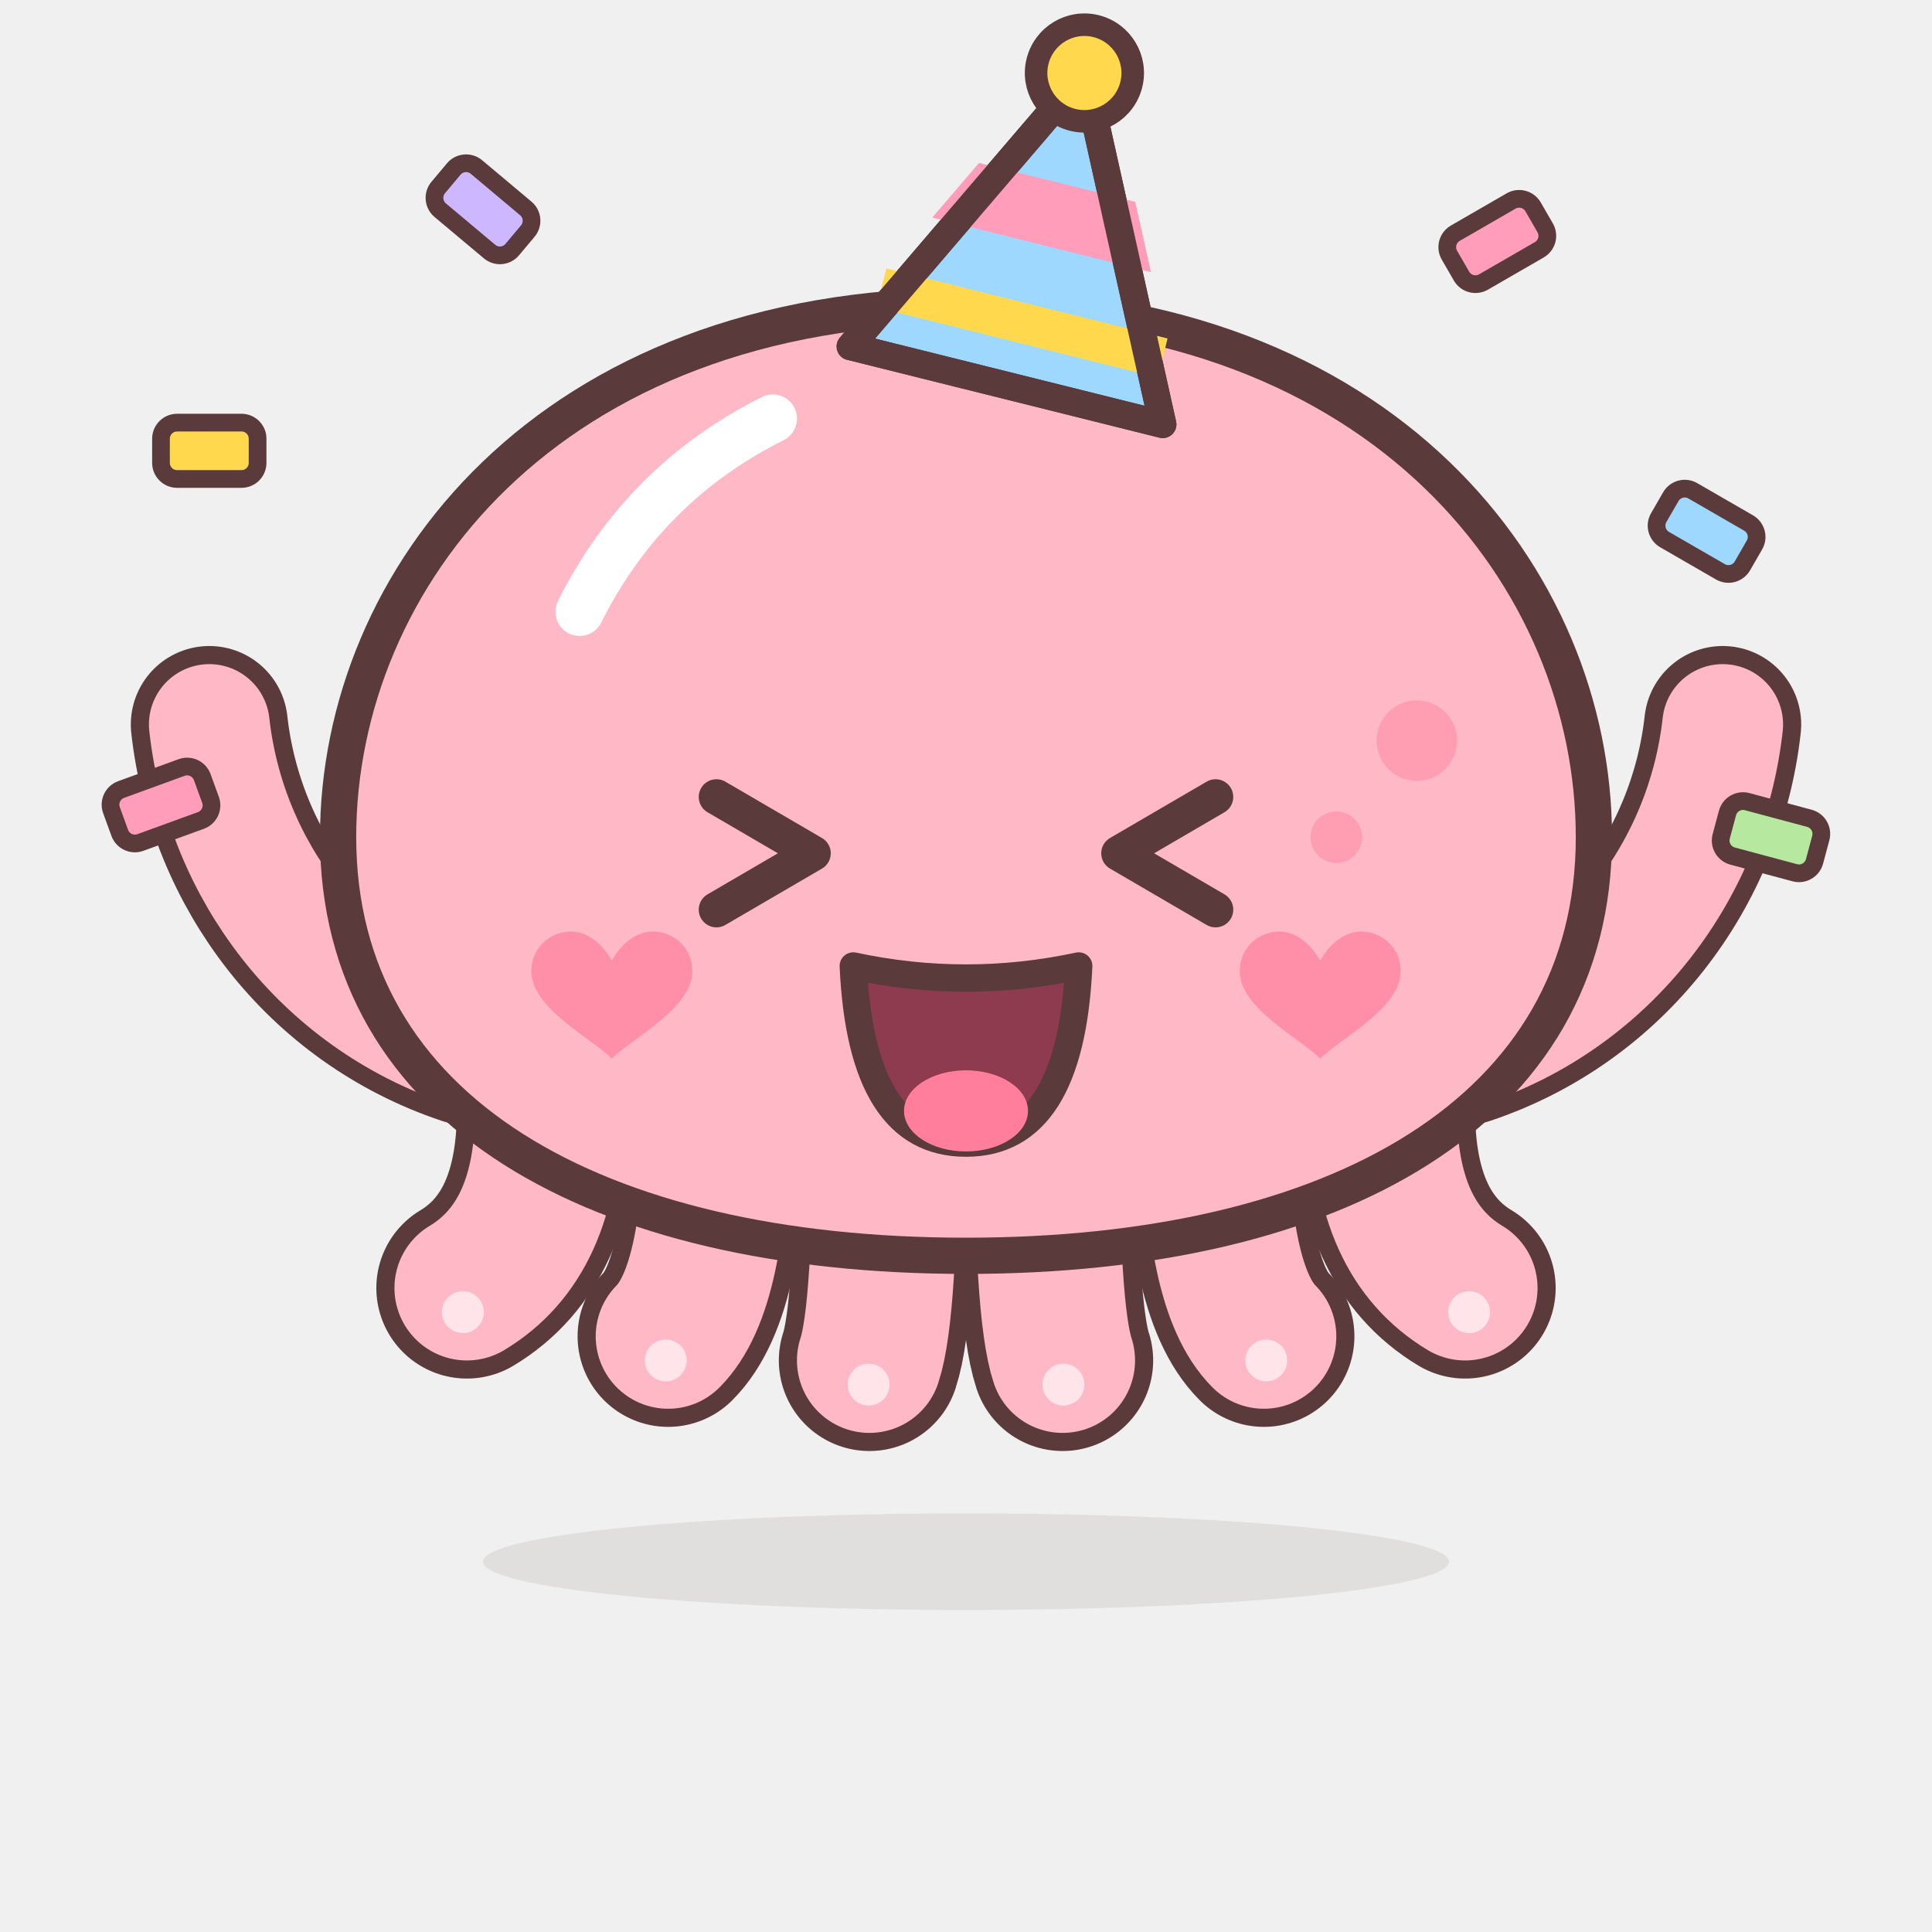
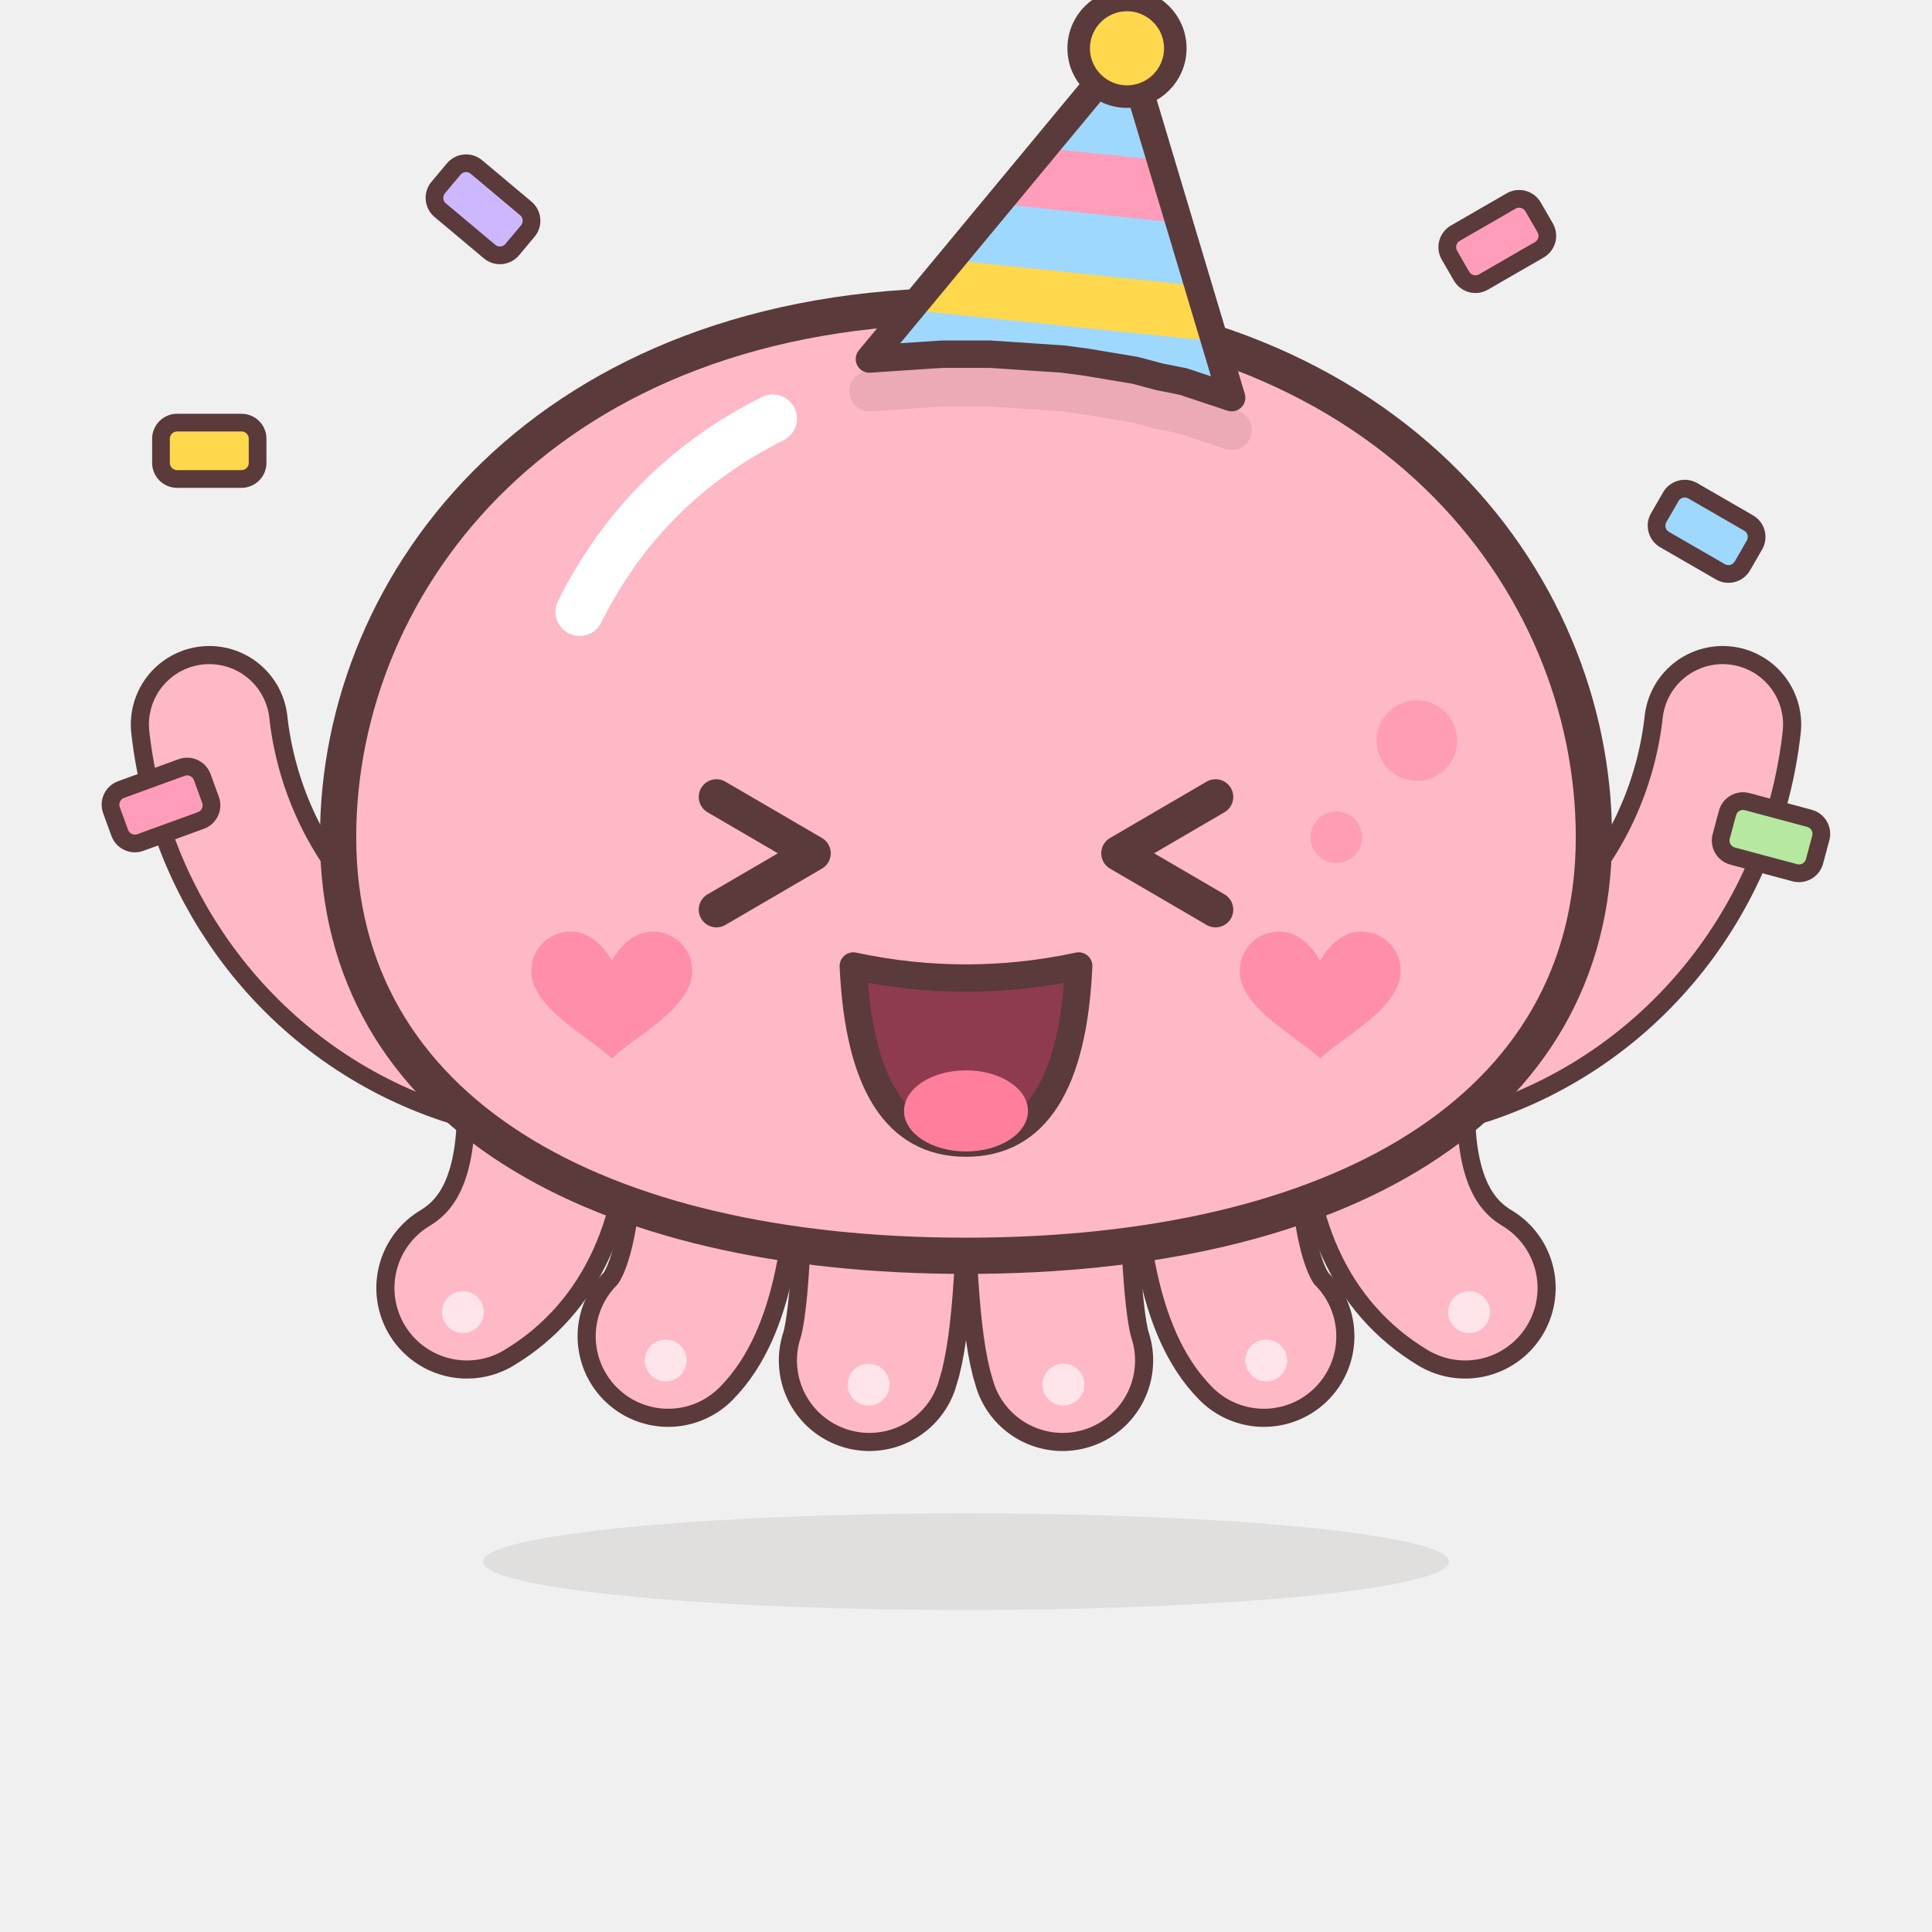
<svg xmlns="http://www.w3.org/2000/svg" viewBox="0 0 240 240" width="240" height="240">
  <ellipse cx="120" cy="194" rx="60" ry="6" fill="#5A3A3A" opacity="0.10" />
  <g fill="none" stroke-linecap="round" stroke-linejoin="round">
    <g stroke="#5A3A3A" stroke-width="22.5">
      <path d="M68 138 Q 68 154, 58 160" />
      <path d="M89 138 Q 89 160, 83 166" />
      <path d="M110 138 Q 110 163, 108 169" />
      <path d="M130 138 Q 130 163, 132 169" />
      <path d="M151 138 Q 151 160, 157 166" />
      <path d="M172 138 Q 172 154, 182 160" />
    </g>
    <g stroke="#FFB8C6" stroke-width="18">
      <path d="M68 138 Q 68 154, 58 160" />
      <path d="M89 138 Q 89 160, 83 166" />
      <path d="M110 138 Q 110 163, 108 169" />
      <path d="M130 138 Q 130 163, 132 169" />
      <path d="M151 138 Q 151 160, 157 166" />
      <path d="M172 138 Q 172 154, 182 160" />
    </g>
  </g>
  <g fill="none" stroke-linecap="round" stroke-linejoin="round">
    <g stroke="#5A3A3A" stroke-width="19.5">
      <path d="M58 130 C 40 124, 28 108, 26 90" />
      <path d="M182 130 C 200 124, 212 108, 214 90" />
    </g>
    <g stroke="#FFB8C6" stroke-width="15">
      <path d="M58 130 C 40 124, 28 108, 26 90" />
      <path d="M182 130 C 200 124, 212 108, 214 90" />
    </g>
  </g>
  <g fill="#FFE4EA">
    <circle cx="57.5" cy="163" r="2.6" />
    <circle cx="82.7" cy="169" r="2.6" />
    <circle cx="107.9" cy="172" r="2.6" />
    <circle cx="132.1" cy="172" r="2.6" />
    <circle cx="157.3" cy="169" r="2.6" />
    <circle cx="182.5" cy="163" r="2.6" />
  </g>
  <path d="M120 38 C 172 38, 198 72, 198 104 C 198 138, 166 156, 120 156 C 74 156, 42 138, 42 104 C 42 72, 68 38, 120 38 Z" fill="#FFB8C6" stroke="#5A3A3A" stroke-width="4.5" />
  <g fill="#FF9DB2">
    <circle cx="176" cy="92" r="5" />
    <circle cx="166" cy="104" r="3.2" />
  </g>
  <path d="M72 76 Q 80 60, 96 52" fill="none" stroke="#FFFFFF" stroke-width="6" stroke-linecap="round" />
-   <g transform="rotate(14 126 44)">
-     <path d="M106 48 L 126 8 L 146 48 Z" fill="#9FD8FF" stroke="#5A3A3A" stroke-width="3.4" stroke-linejoin="round" />
-     <path d="M112 30 L 140 30 L 136 22 L 116 22 Z" fill="#FF9DBA" />
-     <path d="M108 40 L 144 40" stroke="#FFD84D" stroke-width="5" />
-     <path d="M106 48 L 126 8 L 146 48 Z" fill="none" stroke="#5A3A3A" stroke-width="3.4" stroke-linejoin="round" />
-     <circle cx="126" cy="8" r="6" fill="#FFD84D" stroke="#5A3A3A" stroke-width="2.8" />
-   </g>
+   <path d="M108 48.6 L 111 48.4 L 114 48.2 L 117 48.0 L 120 48.0 L 123 48.0 L 126 48.2 L 129 48.4 L 132 48.6 L 135 49.0 L 138 49.5 L 141 50.0 L 144 50.8 L 147 51.4 L 150 52.4 L 153 53.4" stroke="#5A3A3A" stroke-width="5" fill="none" stroke-linecap="round" opacity="0.12" />
+   <path d="M140 6 L 153 49.4 L 153 49.4 L 150 48.4 L 147 47.4 L 144 46.8 L 141 46.0 L 138 45.5 L 135 45.0 L 132 44.6 L 129 44.4 L 126 44.2 L 123 44.0 L 120 44.0 L 117 44.0 L 114 44.2 L 111 44.4 L 108 44.6 Z" fill="#9FD8FF" />
+   <path d="M129.8 18.4 L 144.2 19.9 L 146.5 27.7 L 124.0 25.3 Z" fill="#FF9DBA" />
+   <path d="M118.2 32.3 L 148.8 35.5 L 150.9 42.4 L 113.1 38.5 Z" fill="#FFD84D" />
+   <path d="M140 6 L 153 49.4 L 153 49.4 L 150 48.4 L 147 47.4 L 144 46.8 L 141 46.0 L 138 45.5 L 135 45.0 L 132 44.6 L 129 44.4 L 126 44.2 L 123 44.0 L 120 44.0 L 117 44.0 L 114 44.2 L 111 44.4 L 108 44.6 Z" fill="none" stroke="#5A3A3A" stroke-width="3.4" stroke-linejoin="round" />
+   <circle cx="140" cy="6" r="6" fill="#FFD84D" stroke="#5A3A3A" stroke-width="2.8" />
  <path transform="translate(76 124) scale(0.833)" d="M0 9 C -3 6, -12 1.5, -12 -4 C -12 -8.5, -7.5 -11, -4 -9.5 C -2 -8.6, -0.8 -7, 0 -5.6 C 0.8 -7, 2 -8.6, 4 -9.5 C 7.5 -11, 12 -8.5, 12 -4 C 12 1.5, 3 6, 0 9 Z" fill="#FF8FA8" />
  <path transform="translate(164 124) scale(0.833)" d="M0 9 C -3 6, -12 1.5, -12 -4 C -12 -8.5, -7.5 -11, -4 -9.5 C -2 -8.6, -0.8 -7, 0 -5.6 C 0.8 -7, 2 -8.6, 4 -9.5 C 7.5 -11, 12 -8.5, 12 -4 C 12 1.5, 3 6, 0 9 Z" fill="#FF8FA8" />
  <path d="M89 99 L 101 106 L 89 113" fill="none" stroke="#5A3A3A" stroke-width="4.4" stroke-linecap="round" stroke-linejoin="round" />
  <path d="M151 99 L 139 106 L 151 113" fill="none" stroke="#5A3A3A" stroke-width="4.4" stroke-linecap="round" stroke-linejoin="round" />
  <path d="M106 120 Q 120 123, 134 120 Q 133 142, 120 142 Q 107 142, 106 120 Z" fill="#8E3B4F" stroke="#5A3A3A" stroke-width="3.4" stroke-linejoin="round" />
  <ellipse cx="120" cy="138" rx="7.7" ry="5.04" fill="#FF7E9B" />
  <rect x="20" y="52.5" width="12" height="7" rx="2" transform="rotate(0 26 56)" fill="#FFD84D" stroke="#5A3A3A" stroke-width="2.2" />
  <rect x="206" y="62.5" width="12" height="7" rx="2" transform="rotate(30 212 66)" fill="#9FD8FF" stroke="#5A3A3A" stroke-width="2.2" />
  <rect x="14" y="96.5" width="12" height="7" rx="2" transform="rotate(-20 20 100)" fill="#FF9DBA" stroke="#5A3A3A" stroke-width="2.2" />
  <rect x="214" y="100.5" width="12" height="7" rx="2" transform="rotate(15 220 104)" fill="#B6E8A0" stroke="#5A3A3A" stroke-width="2.2" />
  <rect x="54" y="22.5" width="12" height="7" rx="2" transform="rotate(40 60 26)" fill="#CDB8FF" stroke="#5A3A3A" stroke-width="2.2" />
  <rect x="180" y="26.5" width="12" height="7" rx="2" transform="rotate(-30 186 30)" fill="#FF9DBA" stroke="#5A3A3A" stroke-width="2.2" />
  <g fill="none" stroke-linecap="round" stroke-linejoin="round">
    <g stroke="#5A3A3A" stroke-width="19.5" />
    <g stroke="#FFB8C6" stroke-width="15" />
  </g>
</svg>
